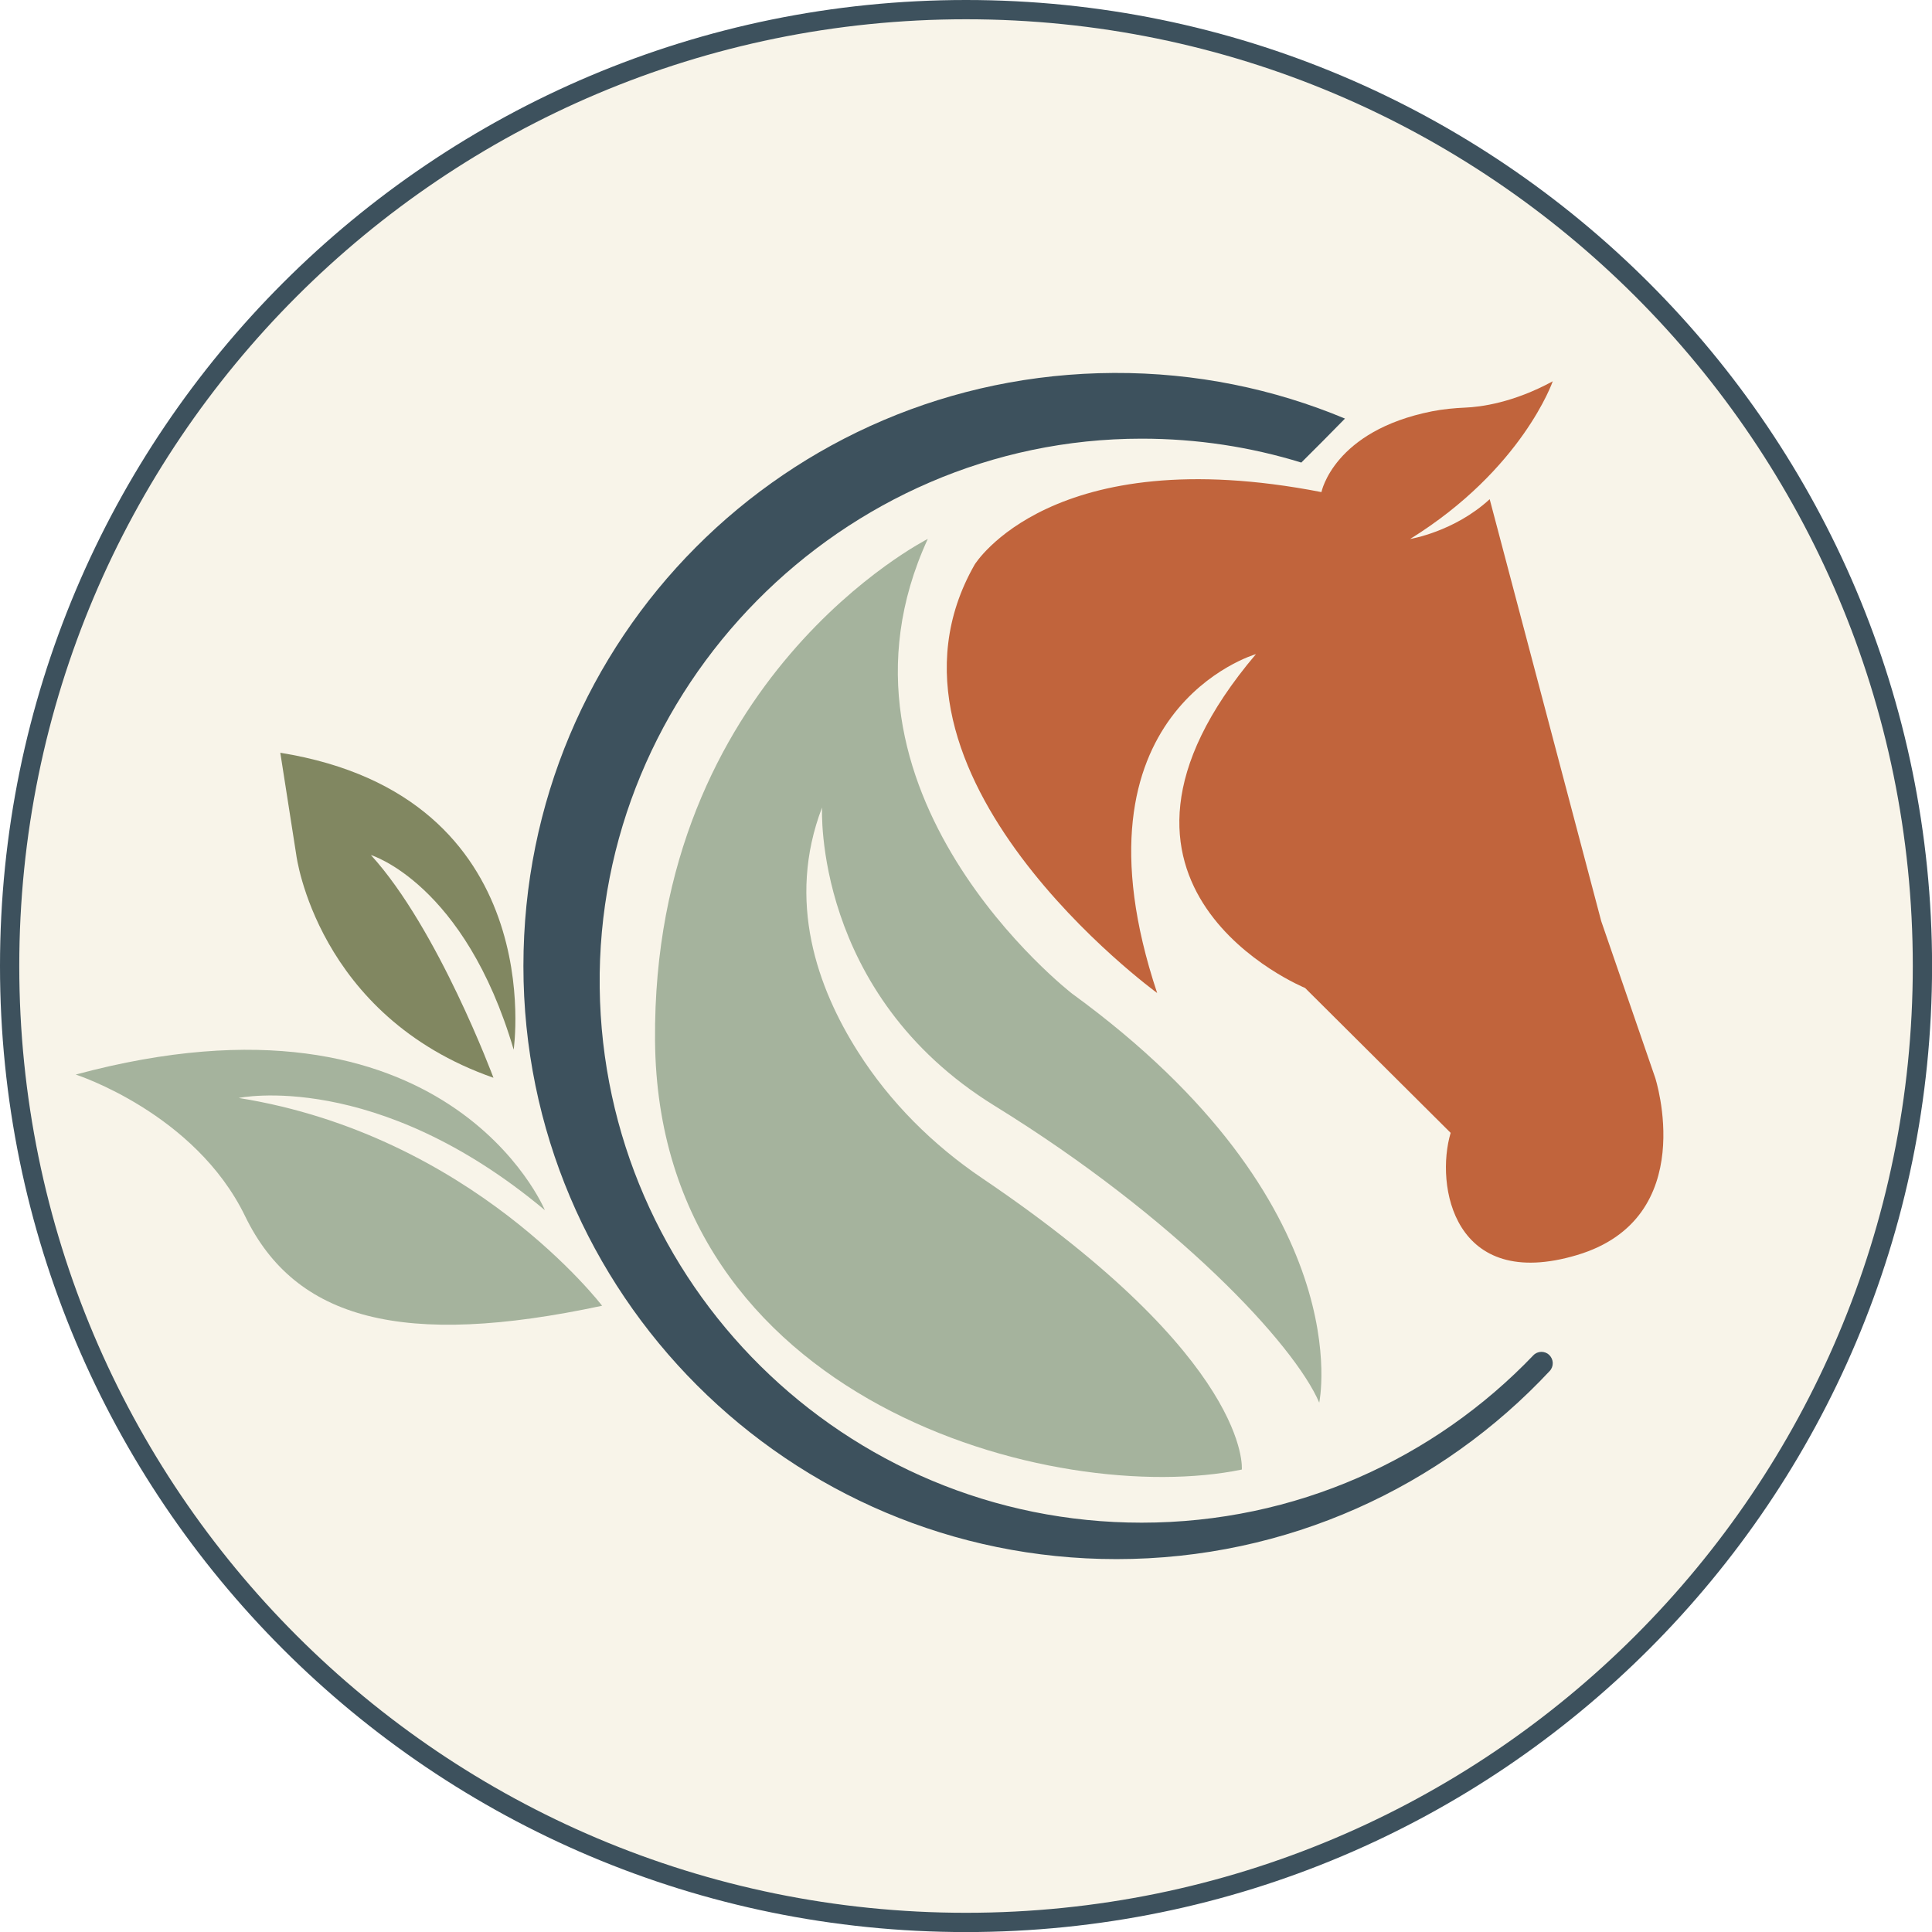
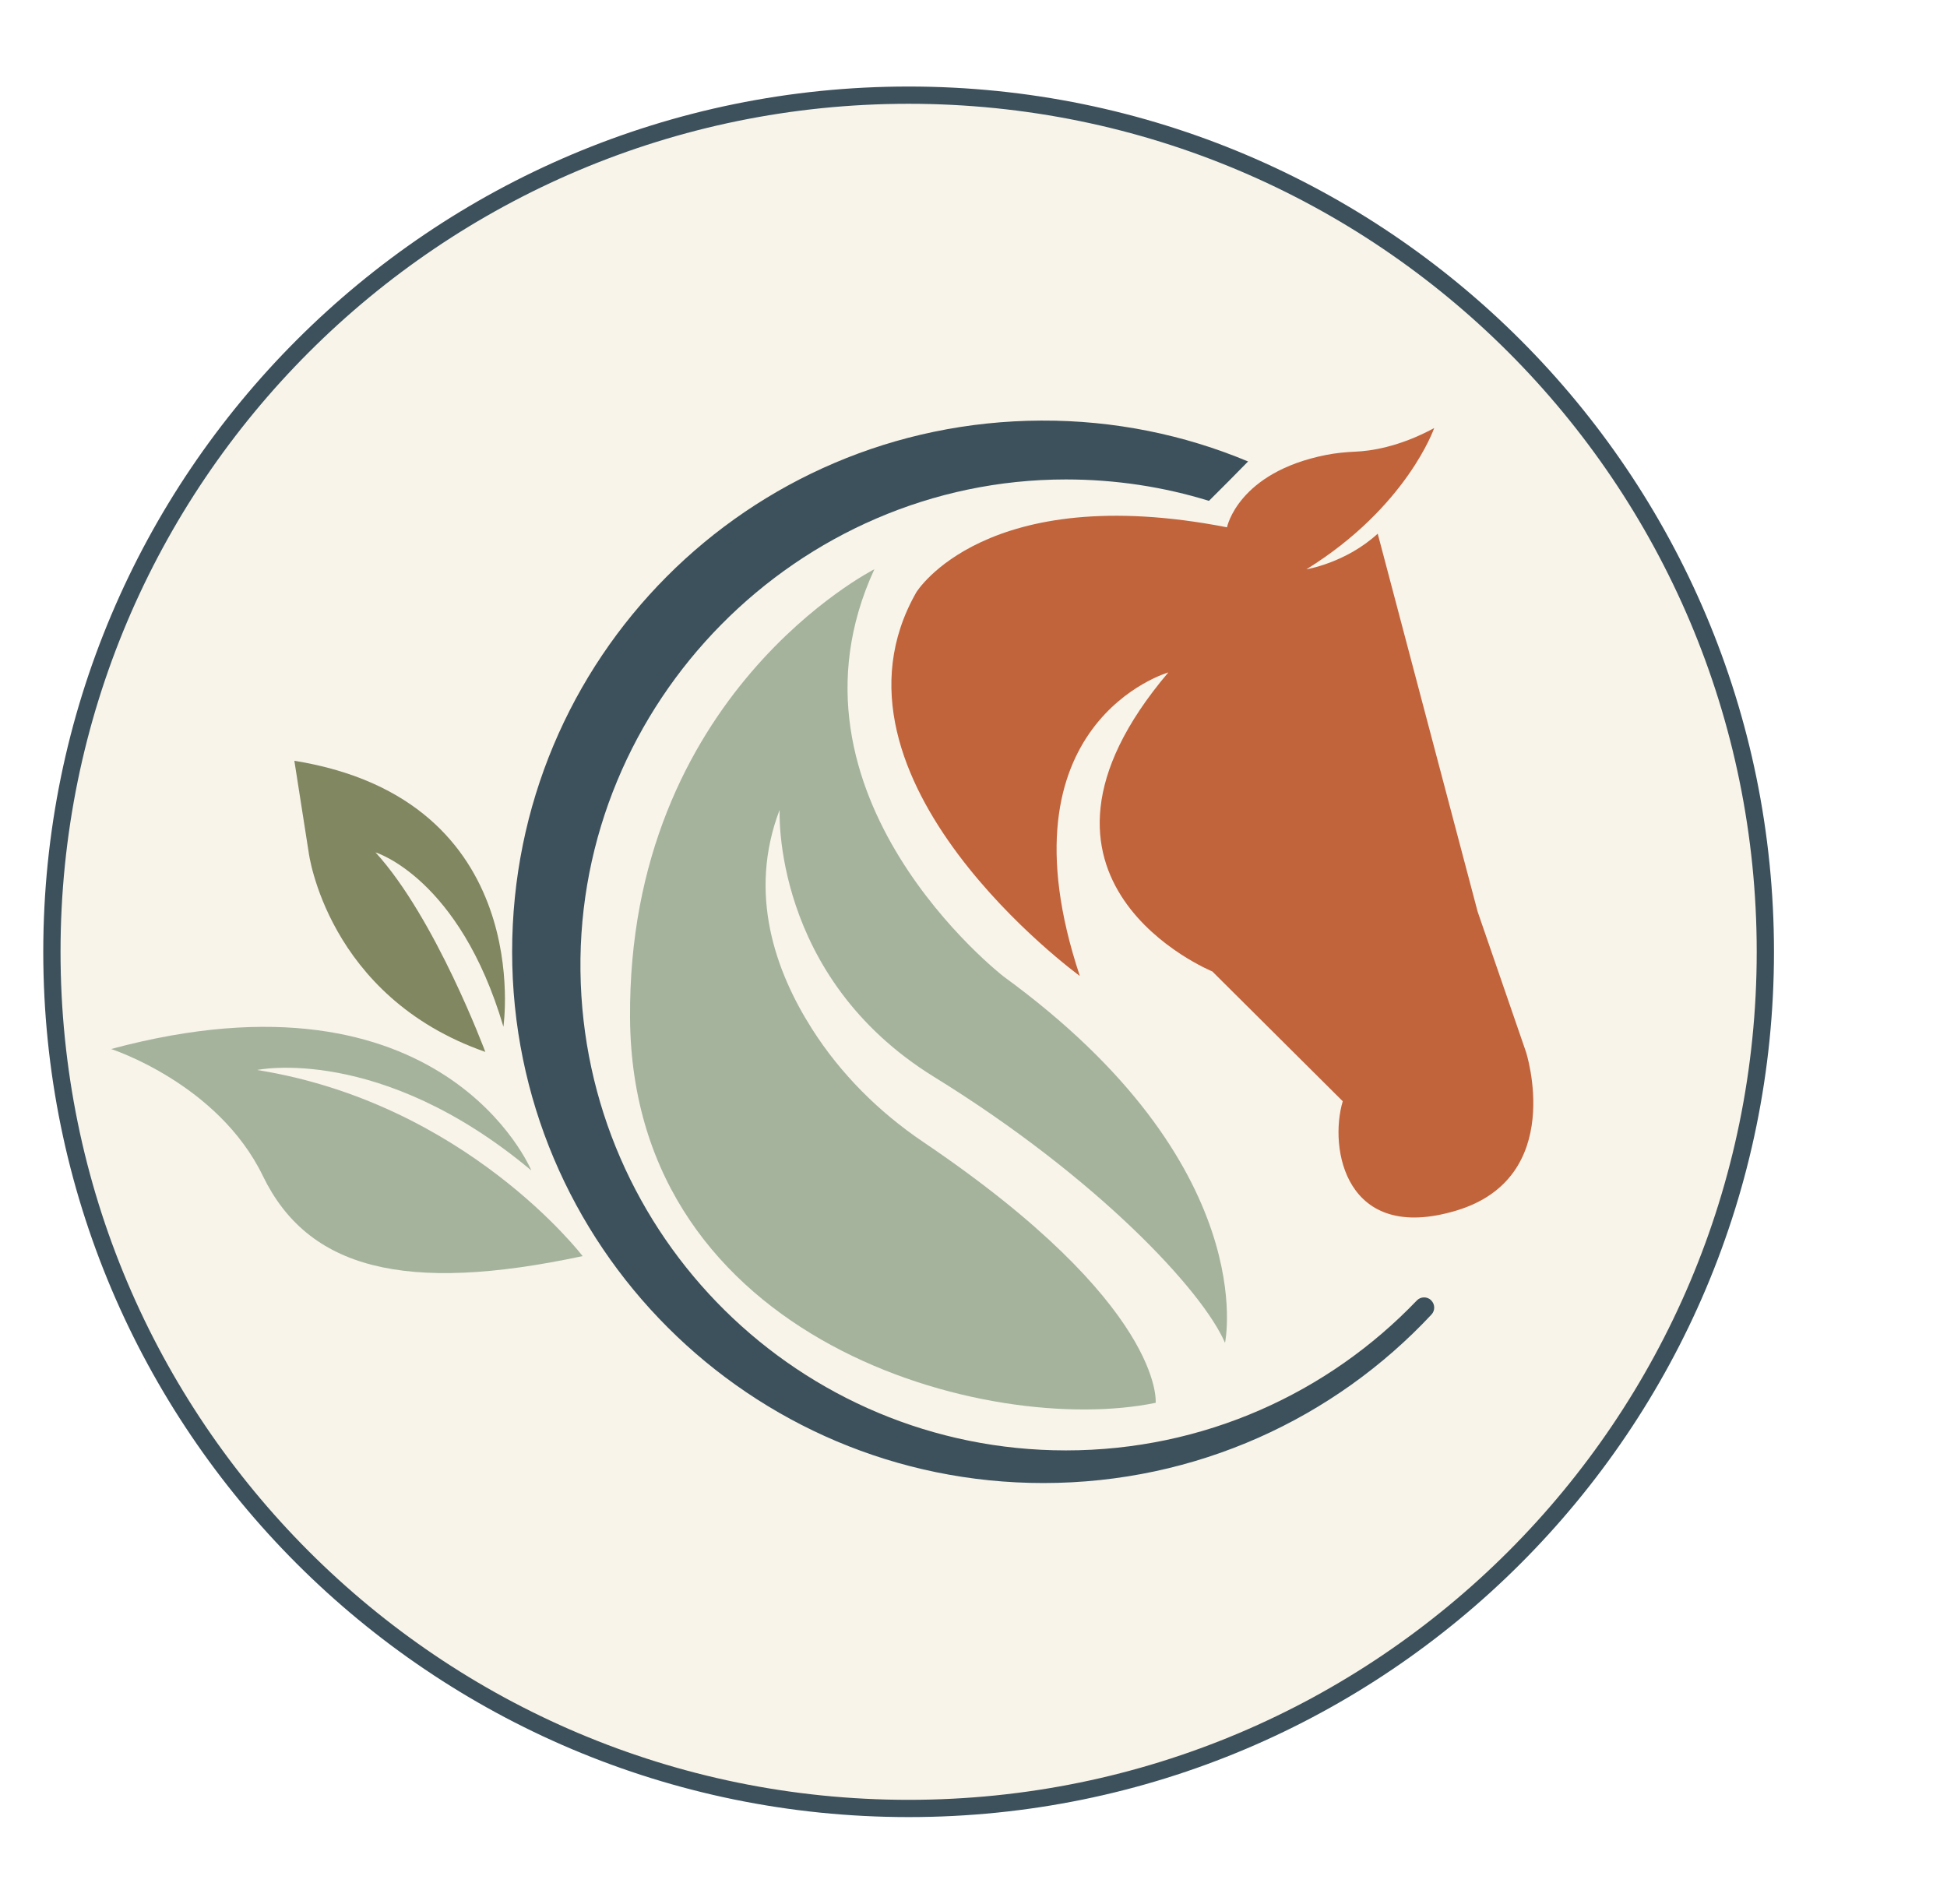
- <svg xmlns="http://www.w3.org/2000/svg" id="Calque_1" data-name="Calque 1" viewBox="0 0 312.79 312.79">
+ <svg xmlns="http://www.w3.org/2000/svg" overflow="visible" id="Calque_1" data-name="Calque 1" viewBox="-7.82 -15.64 351.89 344.07">
  <defs>
    <style>
      .cls-1 {
        fill: #f8f4e9;
        stroke: #3d515d;
        stroke-miterlimit: 10;
        stroke-width: 3.12px;
      }

      .cls-2 {
        fill: #c1643c;
      }

      .cls-3 {
        fill: #818761;
      }

      .cls-4 {
        fill: #a5b39d;
      }

      .cls-5 {
        fill: #3d515d;
      }
    </style>
  </defs>
  <circle class="cls-1" cx="156.4" cy="156.4" r="154.84" />
  <g>
    <path class="cls-5" d="M250.82,219.36c-.73-.68-1.88-.66-2.57.06-15.98,16.7-38.48,27.1-63.42,27.1-48.1,0-87.15-38.7-87.74-86.65-.6-48.52,39.22-88.85,87.74-88.85,9,0,17.68,1.35,25.85,3.87,1.99-1.97,4.8-4.79,7.07-7.12-11.5-4.81-24.15-7.45-37.41-7.39-53.01.23-95.6,43-95.6,96.02,0,53.03,42.99,96.02,96.02,96.02,27.67,0,52.62-11.71,70.13-30.45.7-.74.66-1.91-.08-2.6h0Z" />
    <path class="cls-4" d="M88.22,195.94s-15.76-38.18-75.96-21.97c0,0,19.32,6.21,27.43,22.94s25.53,21.39,57.79,14.49c0,0-21.05-27.6-58.83-33.64,0,0,22.2-4.72,49.57,18.17Z" />
    <path class="cls-3" d="M83.16,169.96s6.04-41.01-37.78-48.09l2.59,16.56s3.28,26.05,31.92,36.06c0,0-8.97-24.15-19.84-36.06,0,0,15.18,4.57,23.12,31.53Z" />
    <path class="cls-4" d="M213.58,227.11s6.9-32.09-40.02-66.25c0,0-42.21-32.66-23.35-73.61,0,0-44.62,22.54-44.16,81.2.46,58.65,64.87,75.68,95,69.47,0,0,1.7-17.62-42-47.14-8.02-5.42-14.96-12.32-20.14-20.49-6.54-10.29-11.63-24.38-5.82-39.56,0,0-1.5,30.13,27.94,48.3,29.44,18.17,48.53,38.64,52.56,48.07Z" />
    <path class="cls-2" d="M187.36,160.78s-48.88-35.57-29.56-69.38c0,0,12.44-20.24,56.14-11.73,0,0,1.97-9.92,17.91-13.08,1.78-.35,3.58-.52,5.39-.6,2.45-.1,7.74-.77,14.15-4.26,0,0-4.92,14.26-23.09,25.53,0,0,7.13-1.15,12.88-6.44l18.06,68.32,8.74,25.36s7.36,22.71-12.65,28.69c-20.01,5.98-23-11.27-20.47-19.78l-23.57-23.46s-39.92-16.33-7.95-54.05c0,0-31.28,9.03-15.99,54.89Z" />
  </g>
</svg>
